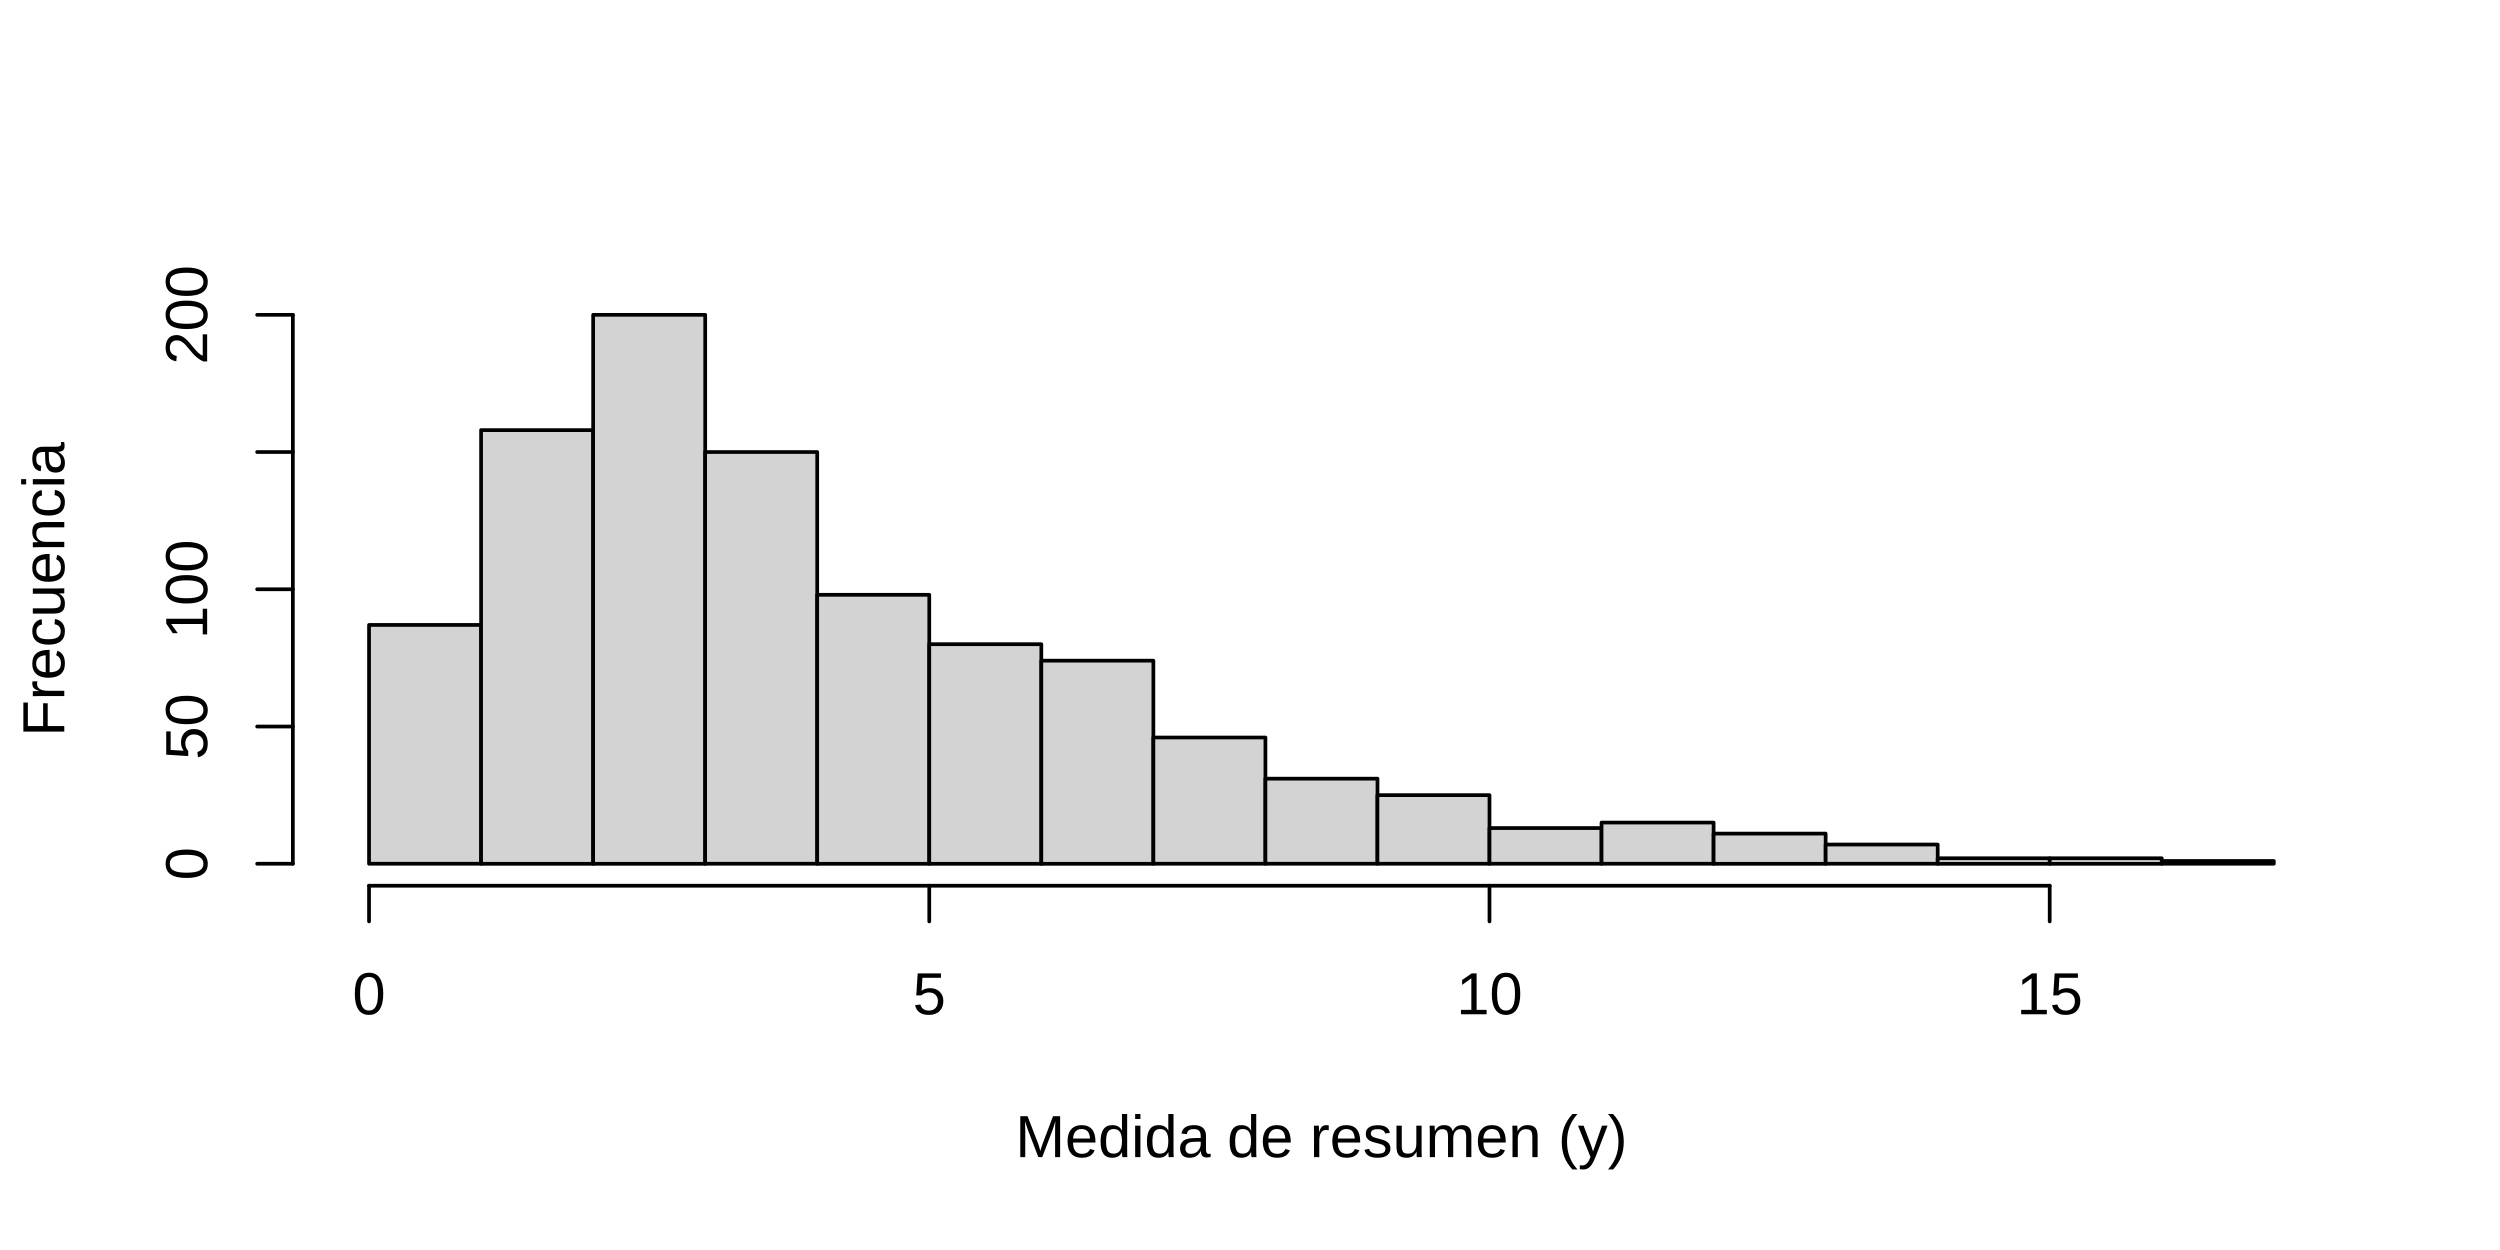
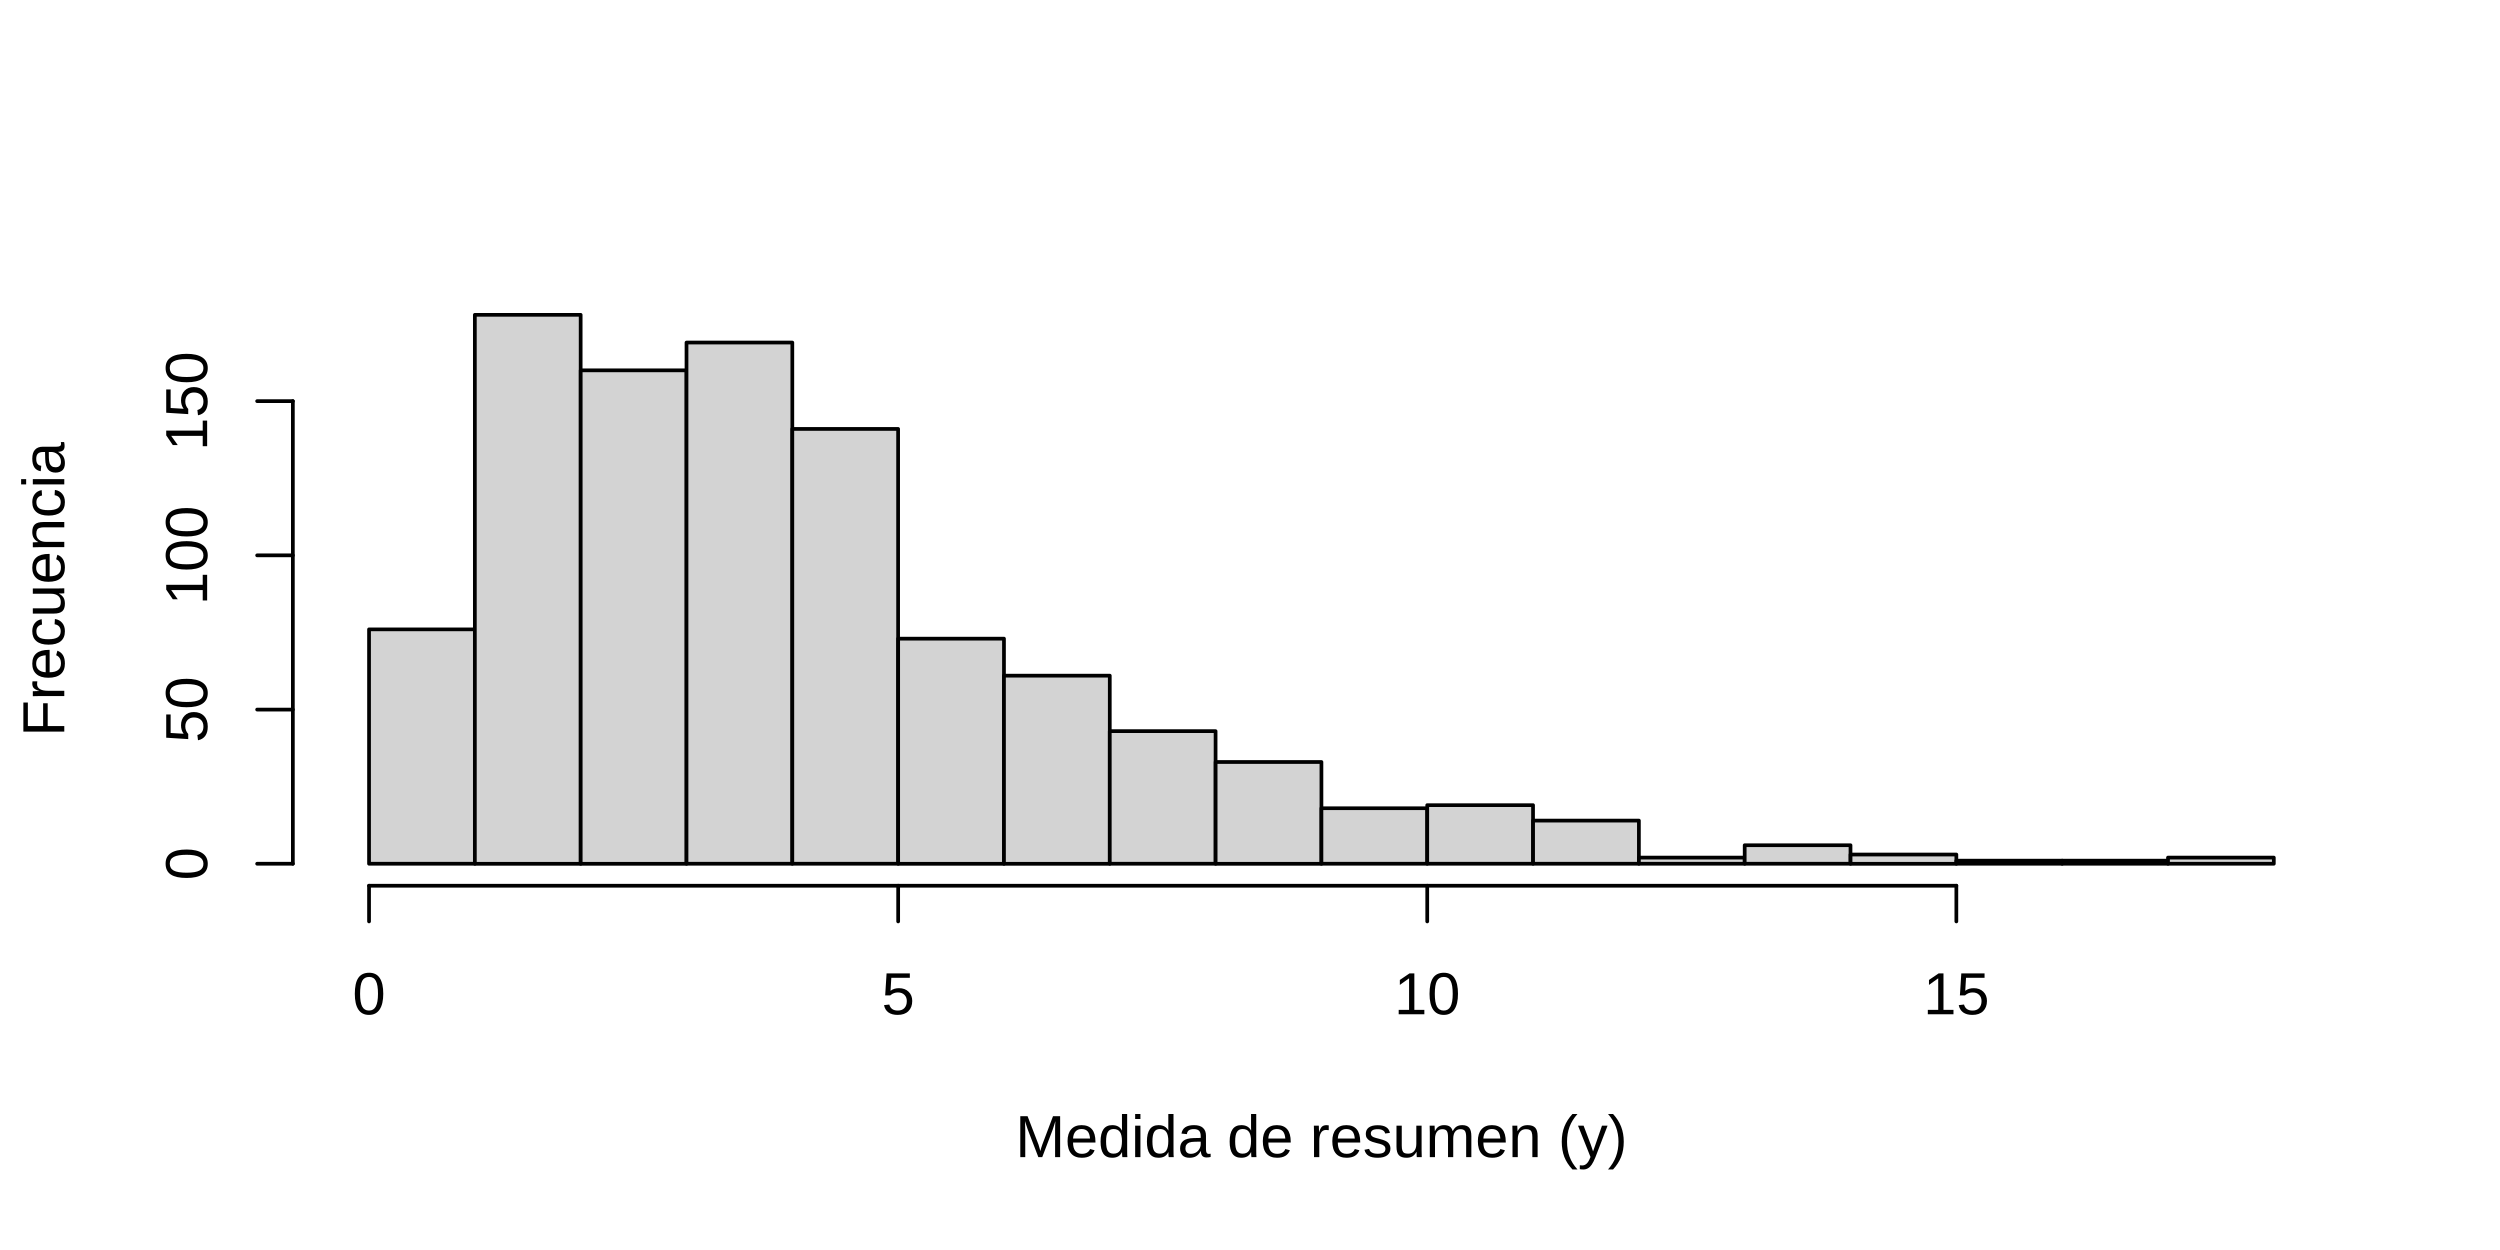
<svg xmlns="http://www.w3.org/2000/svg" class="svglite" width="504.00pt" height="252.00pt" viewBox="0 0 504.00 252.00">
  <defs>
    <style type="text/css">
    .svglite line, .svglite polyline, .svglite polygon, .svglite path, .svglite rect, .svglite circle {
      fill: none;
      stroke: #000000;
      stroke-linecap: round;
      stroke-linejoin: round;
      stroke-miterlimit: 10.00;
    }
  </style>
  </defs>
  <rect width="100%" height="100%" style="stroke: none; fill: #FFFFFF;" />
  <defs>
    <clipPath id="cpMC4wMHw1MDQuMDB8MC4wMHwyNTIuMDA=">
      <rect x="0.00" y="0.00" width="504.00" height="252.00" />
    </clipPath>
  </defs>
  <g clip-path="url(#cpMC4wMHw1MDQuMDB8MC4wMHwyNTIuMDA=)">
    <text x="266.40" y="233.28" text-anchor="middle" style="font-size: 12.00px; font-family: Arial;" textLength="123.38px" lengthAdjust="spacingAndGlyphs">Medida de resumen (y)</text>
    <text transform="translate(12.96,118.80) rotate(-90)" text-anchor="middle" style="font-size: 12.00px; font-family: Arial;" textLength="59.36px" lengthAdjust="spacingAndGlyphs">Frecuencia</text>
-     <line x1="74.40" y1="178.56" x2="413.22" y2="178.56" style="stroke-width: 0.75;" />
+     <line x1="74.40" y1="178.56" x2="394.40" y2="178.56" style="stroke-width: 0.75;" />
    <line x1="74.40" y1="178.56" x2="74.40" y2="185.76" style="stroke-width: 0.75;" />
-     <line x1="187.34" y1="178.56" x2="187.34" y2="185.76" style="stroke-width: 0.75;" />
-     <line x1="300.28" y1="178.56" x2="300.28" y2="185.76" style="stroke-width: 0.75;" />
-     <line x1="413.22" y1="178.56" x2="413.22" y2="185.76" style="stroke-width: 0.75;" />
+     <line x1="181.07" y1="178.56" x2="181.07" y2="185.76" style="stroke-width: 0.75;" />
+     <line x1="287.73" y1="178.56" x2="287.73" y2="185.76" style="stroke-width: 0.75;" />
+     <line x1="394.40" y1="178.56" x2="394.40" y2="185.76" style="stroke-width: 0.75;" />
    <text x="74.40" y="204.48" text-anchor="middle" style="font-size: 12.00px; font-family: Arial;" textLength="6.67px" lengthAdjust="spacingAndGlyphs">0</text>
-     <text x="187.34" y="204.48" text-anchor="middle" style="font-size: 12.00px; font-family: Arial;" textLength="6.67px" lengthAdjust="spacingAndGlyphs">5</text>
-     <text x="300.28" y="204.48" text-anchor="middle" style="font-size: 12.00px; font-family: Arial;" textLength="13.35px" lengthAdjust="spacingAndGlyphs">10</text>
-     <text x="413.22" y="204.48" text-anchor="middle" style="font-size: 12.00px; font-family: Arial;" textLength="13.35px" lengthAdjust="spacingAndGlyphs">15</text>
-     <line x1="59.04" y1="174.13" x2="59.04" y2="63.47" style="stroke-width: 0.75;" />
+     <text x="181.07" y="204.48" text-anchor="middle" style="font-size: 12.00px; font-family: Arial;" textLength="6.67px" lengthAdjust="spacingAndGlyphs">5</text>
+     <text x="287.73" y="204.48" text-anchor="middle" style="font-size: 12.00px; font-family: Arial;" textLength="13.35px" lengthAdjust="spacingAndGlyphs">10</text>
+     <text x="394.40" y="204.48" text-anchor="middle" style="font-size: 12.00px; font-family: Arial;" textLength="13.35px" lengthAdjust="spacingAndGlyphs">15</text>
+     <line x1="59.04" y1="174.13" x2="59.04" y2="80.87" style="stroke-width: 0.75;" />
    <line x1="59.04" y1="174.13" x2="51.84" y2="174.13" style="stroke-width: 0.75;" />
-     <line x1="59.04" y1="146.47" x2="51.84" y2="146.47" style="stroke-width: 0.75;" />
-     <line x1="59.04" y1="118.80" x2="51.84" y2="118.80" style="stroke-width: 0.75;" />
-     <line x1="59.04" y1="91.13" x2="51.84" y2="91.13" style="stroke-width: 0.75;" />
-     <line x1="59.04" y1="63.47" x2="51.84" y2="63.47" style="stroke-width: 0.75;" />
+     <line x1="59.04" y1="143.05" x2="51.84" y2="143.05" style="stroke-width: 0.75;" />
+     <line x1="59.04" y1="111.96" x2="51.84" y2="111.96" style="stroke-width: 0.75;" />
+     <line x1="59.04" y1="80.87" x2="51.84" y2="80.87" style="stroke-width: 0.75;" />
    <text transform="translate(41.76,174.13) rotate(-90)" text-anchor="middle" style="font-size: 12.00px; font-family: Arial;" textLength="6.67px" lengthAdjust="spacingAndGlyphs">0</text>
-     <text transform="translate(41.76,146.47) rotate(-90)" text-anchor="middle" style="font-size: 12.00px; font-family: Arial;" textLength="13.35px" lengthAdjust="spacingAndGlyphs">50</text>
-     <text transform="translate(41.76,118.80) rotate(-90)" text-anchor="middle" style="font-size: 12.00px; font-family: Arial;" textLength="20.02px" lengthAdjust="spacingAndGlyphs">100</text>
-     <text transform="translate(41.76,63.47) rotate(-90)" text-anchor="middle" style="font-size: 12.00px; font-family: Arial;" textLength="20.02px" lengthAdjust="spacingAndGlyphs">200</text>
+     <text transform="translate(41.76,143.05) rotate(-90)" text-anchor="middle" style="font-size: 12.00px; font-family: Arial;" textLength="13.35px" lengthAdjust="spacingAndGlyphs">50</text>
+     <text transform="translate(41.76,111.96) rotate(-90)" text-anchor="middle" style="font-size: 12.00px; font-family: Arial;" textLength="20.02px" lengthAdjust="spacingAndGlyphs">100</text>
+     <text transform="translate(41.76,80.87) rotate(-90)" text-anchor="middle" style="font-size: 12.00px; font-family: Arial;" textLength="20.02px" lengthAdjust="spacingAndGlyphs">150</text>
  </g>
  <defs>
    <clipPath id="cpNTkuMDR8NDczLjc2fDU5LjA0fDE3OC41Ng==">
      <rect x="59.04" y="59.04" width="414.72" height="119.52" />
    </clipPath>
  </defs>
  <g clip-path="url(#cpNTkuMDR8NDczLjc2fDU5LjA0fDE3OC41Ng==)">
-     <rect x="74.40" y="125.99" width="22.59" height="48.14" style="stroke-width: 0.75; fill: #D3D3D3;" />
-     <rect x="96.99" y="86.71" width="22.59" height="87.43" style="stroke-width: 0.75; fill: #D3D3D3;" />
-     <rect x="119.58" y="63.47" width="22.59" height="110.67" style="stroke-width: 0.75; fill: #D3D3D3;" />
-     <rect x="142.16" y="91.13" width="22.59" height="83.00" style="stroke-width: 0.75; fill: #D3D3D3;" />
-     <rect x="164.75" y="119.91" width="22.59" height="54.23" style="stroke-width: 0.75; fill: #D3D3D3;" />
-     <rect x="187.34" y="129.87" width="22.59" height="44.27" style="stroke-width: 0.75; fill: #D3D3D3;" />
-     <rect x="209.93" y="133.19" width="22.59" height="40.95" style="stroke-width: 0.75; fill: #D3D3D3;" />
-     <rect x="232.52" y="148.68" width="22.59" height="25.45" style="stroke-width: 0.75; fill: #D3D3D3;" />
-     <rect x="255.11" y="156.98" width="22.59" height="17.15" style="stroke-width: 0.75; fill: #D3D3D3;" />
-     <rect x="277.69" y="160.30" width="22.59" height="13.83" style="stroke-width: 0.75; fill: #D3D3D3;" />
-     <rect x="300.28" y="166.94" width="22.59" height="7.19" style="stroke-width: 0.75; fill: #D3D3D3;" />
-     <rect x="322.87" y="165.83" width="22.59" height="8.30" style="stroke-width: 0.75; fill: #D3D3D3;" />
-     <rect x="345.46" y="168.05" width="22.59" height="6.09" style="stroke-width: 0.75; fill: #D3D3D3;" />
-     <rect x="368.05" y="170.26" width="22.59" height="3.87" style="stroke-width: 0.75; fill: #D3D3D3;" />
-     <rect x="390.64" y="173.03" width="22.59" height="1.11" style="stroke-width: 0.75; fill: #D3D3D3;" />
-     <rect x="413.22" y="173.03" width="22.59" height="1.11" style="stroke-width: 0.75; fill: #D3D3D3;" />
-     <rect x="435.81" y="173.58" width="22.59" height="0.55" style="stroke-width: 0.75; fill: #D3D3D3;" />
+     <rect x="74.40" y="126.88" width="21.33" height="47.25" style="stroke-width: 0.75; fill: #D3D3D3;" />
+     <rect x="95.73" y="63.47" width="21.33" height="110.67" style="stroke-width: 0.75; fill: #D3D3D3;" />
+     <rect x="117.07" y="74.66" width="21.33" height="99.48" style="stroke-width: 0.75; fill: #D3D3D3;" />
+     <rect x="138.40" y="69.06" width="21.33" height="105.07" style="stroke-width: 0.75; fill: #D3D3D3;" />
+     <rect x="159.73" y="86.47" width="21.33" height="87.66" style="stroke-width: 0.75; fill: #D3D3D3;" />
+     <rect x="181.07" y="128.75" width="21.33" height="45.39" style="stroke-width: 0.75; fill: #D3D3D3;" />
+     <rect x="202.40" y="136.21" width="21.33" height="37.93" style="stroke-width: 0.75; fill: #D3D3D3;" />
+     <rect x="223.73" y="147.40" width="21.33" height="26.73" style="stroke-width: 0.75; fill: #D3D3D3;" />
+     <rect x="245.07" y="153.62" width="21.33" height="20.52" style="stroke-width: 0.75; fill: #D3D3D3;" />
+     <rect x="266.40" y="162.94" width="21.33" height="11.19" style="stroke-width: 0.75; fill: #D3D3D3;" />
+     <rect x="287.73" y="162.32" width="21.33" height="11.81" style="stroke-width: 0.75; fill: #D3D3D3;" />
+     <rect x="309.07" y="165.43" width="21.33" height="8.70" style="stroke-width: 0.75; fill: #D3D3D3;" />
+     <rect x="330.40" y="172.89" width="21.33" height="1.24" style="stroke-width: 0.75; fill: #D3D3D3;" />
+     <rect x="351.73" y="170.40" width="21.33" height="3.73" style="stroke-width: 0.75; fill: #D3D3D3;" />
+     <rect x="373.07" y="172.27" width="21.33" height="1.87" style="stroke-width: 0.75; fill: #D3D3D3;" />
+     <rect x="394.40" y="173.51" width="21.33" height="0.62" style="stroke-width: 0.75; fill: #D3D3D3;" />
+     <rect x="415.73" y="173.51" width="21.33" height="0.62" style="stroke-width: 0.75; fill: #D3D3D3;" />
+     <rect x="437.07" y="172.89" width="21.33" height="1.24" style="stroke-width: 0.75; fill: #D3D3D3;" />
  </g>
</svg>
